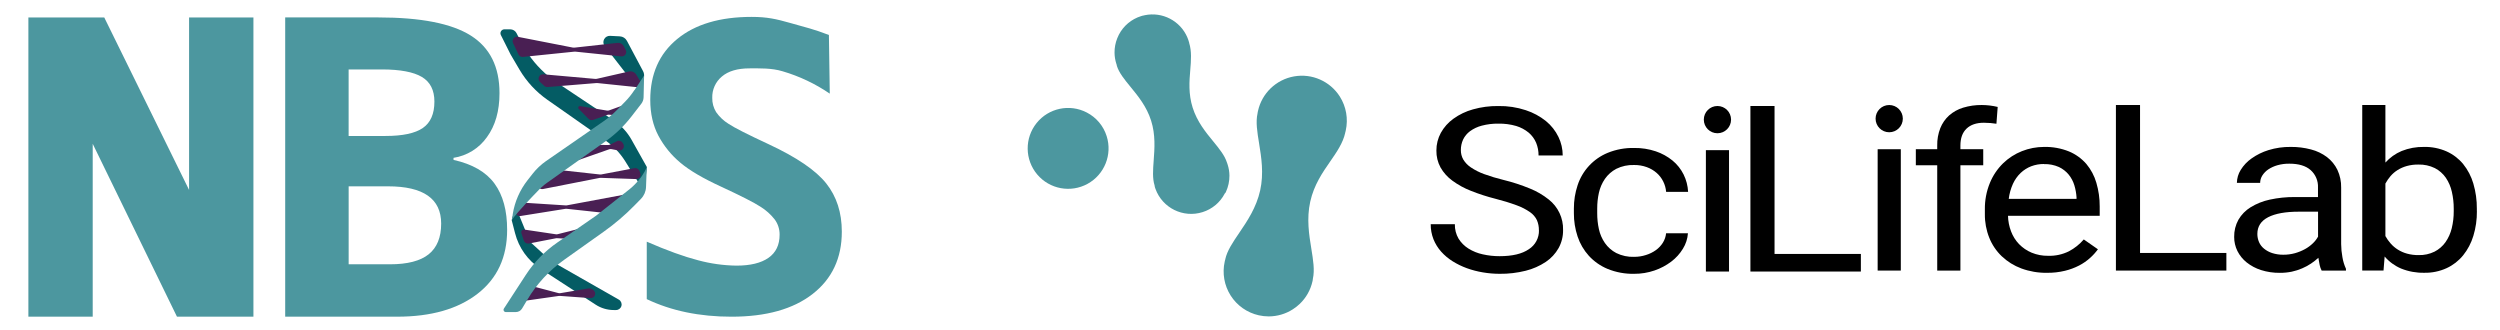
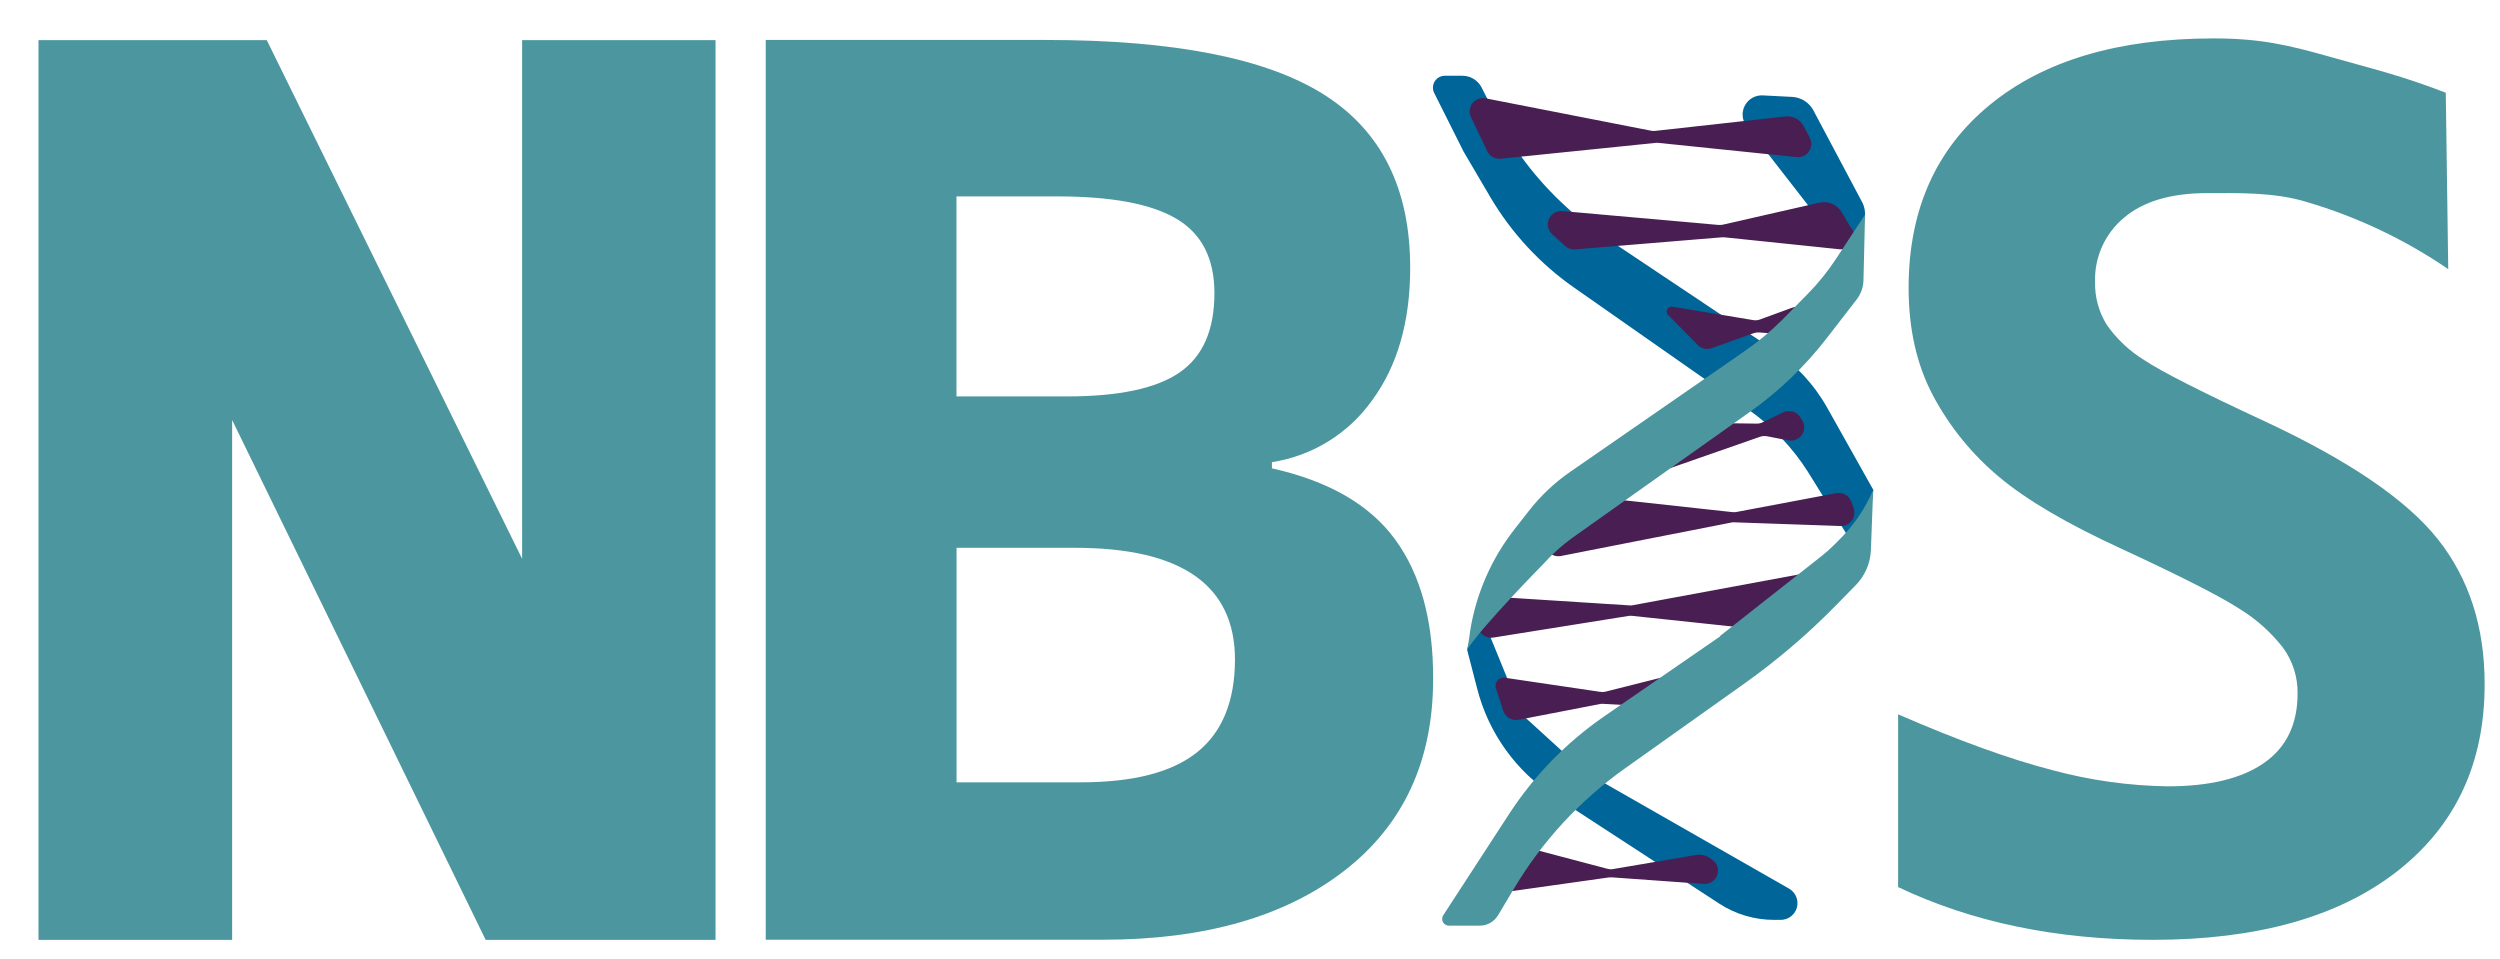
- <svg xmlns="http://www.w3.org/2000/svg" viewBox="0 0 1497.39 197.22">
+ <svg xmlns="http://www.w3.org/2000/svg" viewBox="0 0 497.98 190.99">
  <defs>
-     <style>.cls-1{fill:#4c979f;}.cls-2{fill:#045c64;}.cls-3{fill:#491f53;}</style>
+     <style>.cls-1{fill:#069;}.cls-2{fill:#491f53;}.cls-3{fill:#4c979f;}</style>
  </defs>
-   <g id="Layer_1_Image" data-name="Layer 1 Image">
-     <path d="M1160.31,162.06V99H1147.5V89.36h12.81V87.14a27.29,27.29,0,0,1,1.84-10.37,20.63,20.63,0,0,1,5.28-7.62,22.61,22.61,0,0,1,8.39-4.66A37,37,0,0,1,1187,62.9a41.13,41.13,0,0,1,9.53,1.15l-.76,10.07c-1-.17-2.24-.32-3.56-.43s-2.63-.17-3.93-.17q-6.73,0-10.42,3.53c-2.45,2.35-3.66,5.73-3.66,10.12v2.21h13.67V99h-13.67v63.09h-13.87Z" />
-     <path d="M921.73,137.93a14.66,14.66,0,0,0-1.18-6.06,12.36,12.36,0,0,0-4.12-4.8,34.35,34.35,0,0,0-8-4.1,125.16,125.16,0,0,0-12.74-3.92,117,117,0,0,1-14.65-4.74,48.47,48.47,0,0,1-11.16-6.12,25.22,25.22,0,0,1-7.07-7.89,20.47,20.47,0,0,1-2.47-10.14A21.85,21.85,0,0,1,863,79.57a25.73,25.73,0,0,1,7.54-8.46,36.81,36.81,0,0,1,11.69-5.6,53.33,53.33,0,0,1,15.21-2A49.76,49.76,0,0,1,913.87,66,38,38,0,0,1,926,72.56,27.92,27.92,0,0,1,933.44,82,25.54,25.54,0,0,1,936,93.11H921.53a19.59,19.59,0,0,0-1.45-7.59,16.33,16.33,0,0,0-4.45-6.06,21.68,21.68,0,0,0-7.49-4,36,36,0,0,0-10.63-1.41,37.06,37.06,0,0,0-10,1.22,21,21,0,0,0-7.05,3.32,13.59,13.59,0,0,0-4.13,5,14.91,14.91,0,0,0-1.34,6.31,11.19,11.19,0,0,0,1.45,5.65,15.11,15.11,0,0,0,4.54,4.71,36.44,36.44,0,0,0,7.9,4,108.33,108.33,0,0,0,11.56,3.49,110.16,110.16,0,0,1,16,5.21,44.86,44.86,0,0,1,11.13,6.49,22.44,22.44,0,0,1,8.64,18.36,21.69,21.69,0,0,1-2.69,10.8,24.35,24.35,0,0,1-7.68,8.27,38.49,38.49,0,0,1-12,5.28A61.39,61.39,0,0,1,898.22,164a59.87,59.87,0,0,1-10-.85,54.34,54.34,0,0,1-9.64-2.51,45.5,45.5,0,0,1-8.55-4.17,31.87,31.87,0,0,1-6.86-5.77,25.47,25.47,0,0,1-4.58-7.4,23.92,23.92,0,0,1-1.65-9h14.46a16.23,16.23,0,0,0,2.21,8.64,18.39,18.39,0,0,0,5.93,5.94,26.73,26.73,0,0,0,8.55,3.45,45,45,0,0,0,10.15,1.11q11.4,0,17.45-4.16a13.08,13.08,0,0,0,6.08-11.35Z" />
-     <path d="M978.82,153.83a22.4,22.4,0,0,0,7-1.08,20.56,20.56,0,0,0,6-2.95,15.73,15.73,0,0,0,4.19-4.47,13.12,13.12,0,0,0,1.91-5.6H1011a20.19,20.19,0,0,1-3,9.24,27.82,27.82,0,0,1-7,7.73A35.86,35.86,0,0,1,991,162a36.77,36.77,0,0,1-12.18,2,40,40,0,0,1-15.93-2.93,31.88,31.88,0,0,1-11.28-7.9,32.46,32.46,0,0,1-6.71-11.55,43.45,43.45,0,0,1-2.21-13.91v-2.82A43.62,43.62,0,0,1,944.9,111a31.63,31.63,0,0,1,18-19.44,39.66,39.66,0,0,1,15.88-2.93,39.17,39.17,0,0,1,12.94,2,32.07,32.07,0,0,1,10.05,5.53,25.7,25.7,0,0,1,6.64,8.36,26.39,26.39,0,0,1,2.69,10.41H997.94a17,17,0,0,0-1.76-6.27,16.53,16.53,0,0,0-3.93-5.1,18.56,18.56,0,0,0-5.88-3.45,21.54,21.54,0,0,0-7.59-1.28,22.35,22.35,0,0,0-10.68,2.28,19.27,19.27,0,0,0-6.81,6,23.91,23.91,0,0,0-3.63,8.4,43.05,43.05,0,0,0-1,9.37v2.82a43.64,43.64,0,0,0,1,9.51,23.32,23.32,0,0,0,3.61,8.35,19,19,0,0,0,6.81,6,22.44,22.44,0,0,0,10.74,2.28Z" />
-     <path d="M1062.89,152.1h51.69v10.54h-66.16V63.49h14.45V152.1Z" />
-     <path d="M1226,163.4a42.49,42.49,0,0,1-15.32-2.62,34.33,34.33,0,0,1-11.72-7.29,31.48,31.48,0,0,1-7.49-11.12,36.83,36.83,0,0,1-2.62-14.1v-2.82a40.31,40.31,0,0,1,3-15.87,35.12,35.12,0,0,1,7.9-11.76,34.39,34.39,0,0,1,11.3-7.29A36,36,0,0,1,1224.26,88a37.77,37.77,0,0,1,15,2.72,28.15,28.15,0,0,1,10.37,7.48,30.91,30.91,0,0,1,6,11.29,49.22,49.22,0,0,1,2,14.17v5.58h-54.93a28.26,28.26,0,0,0,1.85,9.39,22.32,22.32,0,0,0,4.79,7.6,22.77,22.77,0,0,0,7.49,5.1,24.86,24.86,0,0,0,9.92,1.88,26.1,26.1,0,0,0,12.43-2.69,30.62,30.62,0,0,0,8.92-7.11l8.46,5.9a32.47,32.47,0,0,1-4.73,5.21,31.16,31.16,0,0,1-6.49,4.49,37.68,37.68,0,0,1-8.5,3.17A43.36,43.36,0,0,1,1226,163.4Zm-1.72-65.17a21.15,21.15,0,0,0-7.72,1.37,19.48,19.48,0,0,0-6.3,4,21.54,21.54,0,0,0-4.6,6.51,30.86,30.86,0,0,0-2.51,9h40.6v-.94a31.8,31.8,0,0,0-1.3-7.18,18.8,18.8,0,0,0-3.37-6.38,17,17,0,0,0-5.88-4.58,20.61,20.61,0,0,0-8.92-1.74Z" />
-     <path d="M1281.81,151.51h51.69v10.55h-66.16V62.9h14.45v88.61Z" />
-     <path d="M1390.56,162.06a12.69,12.69,0,0,1-1.2-3.39c-.3-1.37-.54-2.78-.76-4.27a34.75,34.75,0,0,1-4.38,3.45,32.21,32.21,0,0,1-5.32,2.88,33.58,33.58,0,0,1-6.25,2,34.72,34.72,0,0,1-7.11.69,36.08,36.08,0,0,1-11.29-1.67,27.14,27.14,0,0,1-8.61-4.58,20.6,20.6,0,0,1-5.52-6.81,18.73,18.73,0,0,1-1.95-8.42,20.47,20.47,0,0,1,2.54-10.31,21.33,21.33,0,0,1,7.31-7.49,36.68,36.68,0,0,1,11.5-4.58,68.31,68.31,0,0,1,15.06-1.54h13.79v-5.71A13.18,13.18,0,0,0,1384,101.9q-4.35-3.87-12.8-3.86a25.26,25.26,0,0,0-7.12.93,19.35,19.35,0,0,0-5.51,2.52,12.38,12.38,0,0,0-3.56,3.67,8.32,8.32,0,0,0-1.28,4.36h-13.93a15,15,0,0,1,2.28-7.73,23.36,23.36,0,0,1,6.49-6.88,35.71,35.71,0,0,1,10.15-5A43.22,43.22,0,0,1,1372.05,88a45.83,45.83,0,0,1,12.17,1.52,27,27,0,0,1,9.55,4.58,21.48,21.48,0,0,1,6.23,7.62,24,24,0,0,1,2.25,10.68v33.79A44.47,44.47,0,0,0,1403,154a27,27,0,0,0,2.13,7v1.09h-14.54Zm-23-9.49a25.68,25.68,0,0,0,7.06-.93,28.78,28.78,0,0,0,6-2.45,22.16,22.16,0,0,0,4.68-3.45,16.65,16.65,0,0,0,3.11-4V126.79h-11.55q-11.91,0-18.36,3.32c-4.29,2.22-6.44,5.56-6.44,10a12.33,12.33,0,0,0,1,4.91,10.28,10.28,0,0,0,3,3.92,15,15,0,0,0,4.86,2.63A21.22,21.22,0,0,0,1367.55,152.57Z" />
-     <path d="M1483.55,126.51a49,49,0,0,1-2.11,14.74,34.4,34.4,0,0,1-6.14,11.69,27.65,27.65,0,0,1-9.9,7.68,30.71,30.71,0,0,1-13.34,2.76,35.12,35.12,0,0,1-13.87-2.52,26.73,26.73,0,0,1-9.89-7.22l-.68,8.4h-12.74V62.9h13.87V97.37a27.24,27.24,0,0,1,9.74-6.93A34.4,34.4,0,0,1,1451.91,88a31.93,31.93,0,0,1,13.52,2.7,27.47,27.47,0,0,1,9.89,7.55,33.67,33.67,0,0,1,6.1,11.69,51.66,51.66,0,0,1,2.1,15.15v1.39Zm-13.87-1.41a44.2,44.2,0,0,0-1.13-10.24,24.5,24.5,0,0,0-3.62-8.42,18.07,18.07,0,0,0-6.56-5.75,21.11,21.11,0,0,0-9.89-2.13,25.05,25.05,0,0,0-6.9.87,21.41,21.41,0,0,0-5.52,2.41,19.27,19.27,0,0,0-4.23,3.62,25.9,25.9,0,0,0-3.08,4.49V141.4a24.92,24.92,0,0,0,3.19,4.49,19.24,19.24,0,0,0,4.28,3.62,20.27,20.27,0,0,0,5.51,2.41,24.85,24.85,0,0,0,6.9.87,20.4,20.4,0,0,0,9.59-2.08,18.41,18.41,0,0,0,6.51-5.64,24.78,24.78,0,0,0,3.76-8.36,42.21,42.21,0,0,0,1.19-10.24Z" />
-     <path d="M1035.61,162.64h-13.86V89.94h13.86Z" />
-     <circle cx="1028.67" cy="71.65" r="8.16" />
-     <circle cx="1131.55" cy="71.06" r="8.16" />
-     <path d="M1138.5,162.06h-13.87V89.38h13.87Z" />
-     <path class="cls-1" d="M734.29,114.9a22.93,22.93,0,0,0,2.09-9.7,22.12,22.12,0,0,0-1.07-6.6c-.06-.17-.1-.34-.17-.52l-.07-.19c0-.11-.06-.22-.1-.33a.52.52,0,0,1-.07-.15c-1.34-4.3-4.53-8.2-8.22-12.72-4.54-5.53-9.66-11.78-12.33-20.22-2.6-8.21-2-15.84-1.43-22.57.48-5.75.91-11.2-.67-16.21v0c0-.05,0-.09,0-.13s-.06-.22-.08-.33l-.07-.15c0-.18-.11-.35-.15-.54-.11-.37-.24-.74-.37-1.09,0,0,0-.11-.06-.15-.11-.31-.24-.61-.37-.91,0,0,0,0,0-.05A22.74,22.74,0,0,0,685.66,9.11c-.32.06-.67.15-1,.24a.27.27,0,0,1-.13,0,9.12,9.12,0,0,0-1.1.32,22.48,22.48,0,0,0-13.31,11.18,21,21,0,0,0-.93,2.06,22.5,22.5,0,0,0-1.63,8.66,22.12,22.12,0,0,0,1.07,6.6v0c.06.17.1.35.17.52l.06.17a1,1,0,0,1,0,.11l.06.15a1,1,0,0,1,0,.11l0,.11c1.32,4.28,4.51,8.18,8.22,12.7,4.54,5.53,9.66,11.8,12.33,20.24s2.08,16.6,1.54,23.79c-.43,5.79-.8,10.78.54,15v0a1.12,1.12,0,0,1,0,.13c0,.11.06.22.08.33l0,.17c0,.18.11.35.15.55s.2.6.3.89a22.72,22.72,0,0,0,28.22,13.91,22.49,22.49,0,0,0,13.3-11.18C734,115.6,734.14,115.25,734.29,114.9Z" />
-     <path class="cls-1" d="M802.48,57.8a26.93,26.93,0,0,0-49,8.66l-.13.65-.05.22c0,.15-.06.31-.08.46v0a.23.23,0,0,1,0,.11v0c-1.18,5.19-.2,11.09.91,17.92,1.36,8.42,2.93,18,.65,28.26s-7.75,18.36-12.57,25.45c-3.88,5.71-7.22,10.64-8.33,15.76v0s0,.09,0,.13-.07.26-.11.39l-.07.22c0,.22-.11.43-.15.65A26.94,26.94,0,0,0,754,188.86a27.47,27.47,0,0,0,5.89.65,26.73,26.73,0,0,0,14.43-4.23,28.08,28.08,0,0,0,4.19-3.28,26.76,26.76,0,0,0,7.63-13.61c0-.21.09-.43.13-.63l0-.21c0-.15.06-.31.08-.46v0a.81.81,0,0,1,0-.11c1.17-5.21.19-11.11-.92-18-1.36-8.4-2.92-17.92-.65-28.21,2.22-10,7.4-17.53,12-24.13,3.91-5.64,7.6-11,8.94-17.06,0,0,0,0,0,0s0-.09,0-.13.06-.26.11-.39l.06-.22c0-.22.11-.43.15-.65A27.05,27.05,0,0,0,802.48,57.8Z" />
-     <path class="cls-1" d="M650.92,67.38a24.22,24.22,0,1,0,11.93,14.19A24,24,0,0,0,650.92,67.38Z" />
-   </g>
  <g id="Layer_2" data-name="Layer 2">
    <g id="g7130">
-       <path id="path7134" class="cls-2" d="M309.42,19.91h0a4.29,4.29,0,0,0-3.83-2.35h-3.5A2.37,2.37,0,0,0,300,21l5.85,11.67,5.34,9.09a57.89,57.89,0,0,0,16.66,18L362.6,84.11a43.48,43.48,0,0,1,11.84,12.41l11.35,18.25,1.66-14.7L378.3,83.75a33.81,33.81,0,0,0-10.75-11.62L329.88,47l-3.65-3.33a65.74,65.74,0,0,1-14.37-18.91l-2.44-4.82" />
-       <path id="path7136" class="cls-2" d="M330,156.27h0l-12.57-11.46-7.55-18.49.27-7.09-3.66,12.67,2,7.75a36.25,36.25,0,0,0,15.35,21.41l32.92,21.41a19.88,19.88,0,0,0,10.87,3.23H369a3.34,3.34,0,0,0,1.66-6.23L330,156.27" />
-       <path id="path7138" class="cls-2" d="M385.05,42.41h0l.14.27a5.15,5.15,0,0,1,.37,3.94l-1.42,4.63a1.79,1.79,0,0,1-3.12.57L362.2,27.63a3.82,3.82,0,0,1,3.21-6.16l5.85.3a5.09,5.09,0,0,1,4.25,2.71l9.54,17.93" />
-       <path id="path7140" class="cls-3" d="M374.78,29.9h0a2.65,2.65,0,0,1-2.61,3.88l-27.55-2.85a2.44,2.44,0,0,0-.54,0L313.2,34.1a2.65,2.65,0,0,1-2.66-1.5l-3.25-6.81a2.65,2.65,0,0,1,2.89-3.74l33.11,6.48a2.7,2.7,0,0,0,.8,0l25.83-2.86a3.68,3.68,0,0,1,3.66,1.93l1.2,2.27" />
-       <path id="path7142" class="cls-3" d="M383.22,48.11h0a2.56,2.56,0,0,1,.37,1.13h0a2.65,2.65,0,0,1-2.91,2.88l-22.91-2.38a2,2,0,0,0-.49,0L328,52.14a2.64,2.64,0,0,1-2-.69l-2.58-2.36a2.65,2.65,0,0,1,2-4.59l31.2,2.77a2.28,2.28,0,0,0,.82-.06l19.2-4.38a4.16,4.16,0,0,1,4.49,1.91l2,3.37" />
-       <path id="path7144" class="cls-3" d="M347.72,63.6l15.79,2.63a2.55,2.55,0,0,0,1.34-.12l6.48-2.35a2.64,2.64,0,0,1,3.4,3.36l-.12.36a2.64,2.64,0,0,1-2.71,1.77l-7.14-.56a2.69,2.69,0,0,0-1.09.14l-8.39,3a2.66,2.66,0,0,1-2.77-.64l-5.71-5.8a1,1,0,0,1,.92-1.77" />
-       <path id="path7146" class="cls-3" d="M313.75,144.08h0a2.66,2.66,0,0,0,3,1.78l16.4-3.18a2.76,2.76,0,0,1,.64,0l12.17.66a2.67,2.67,0,0,0,2.5-1.45l.43-.85a2.64,2.64,0,0,0-3-3.76l-11.91,3a2.75,2.75,0,0,1-1,.05l-18.92-2.82a1.61,1.61,0,0,0-1.78,2.1l1.48,4.55" />
-       <path id="path7148" class="cls-3" d="M369.51,84.59l-4.11,2a2.73,2.73,0,0,1-1.19.27l-16.82-.24a2.65,2.65,0,0,0-2.61,2l-.9,3.84a2.65,2.65,0,0,0,3.45,3.11l17.55-6.15a2.6,2.6,0,0,1,1.38-.1l4.29.82a2.65,2.65,0,0,0,2.74-4l-.39-.6a2.65,2.65,0,0,0-3.39-1" />
-       <path id="path7150" class="cls-3" d="M383.51,103.69h0a2.64,2.64,0,0,1-2.57,3.56l-21-.73a2.43,2.43,0,0,0-.6,0l-34.17,6.71a2.65,2.65,0,0,1-2.73-4l4.5-6.84a2.66,2.66,0,0,1,2.51-1.17l29.79,3.28a2.62,2.62,0,0,0,.79,0l20-3.78a2.69,2.69,0,0,1,3,1.71l.47,1.29" />
-       <path id="path7152" class="cls-3" d="M355.38,173.74h0a2.65,2.65,0,0,1-1.74,4.81l-18.17-1.31-.65,0L315,180.06a2.65,2.65,0,0,1-2.63-4l2.33-3.78a2.65,2.65,0,0,1,2.93-1.18l16.89,4.46a2.72,2.72,0,0,0,1.3,0l16.34-2.77a3.73,3.73,0,0,1,2.74.61l.48.34" />
-       <path id="path7154" class="cls-3" d="M374.89,116.43l-5.09,10.18a2.66,2.66,0,0,1-2.65,1.45l-27.7-3a3.3,3.3,0,0,0-.7,0l-27,4.32a2.65,2.65,0,0,1-2.71-3.94l1.6-2.76a2.67,2.67,0,0,1,2.46-1.31l25.64,1.65a2.93,2.93,0,0,0,.66,0l35.46-6.62h0" />
-       <path id="path7156" class="cls-1" d="M380.08,53.94l5.71-8.72-.31,13.07a6.54,6.54,0,0,1-1.37,3.85l-5.93,7.67a71.93,71.93,0,0,1-15.26,14.66l-35.25,25a36.14,36.14,0,0,0-6,5.38s-12.14,12.33-15.13,17c.47-2.42.59-3.72.59-3.72A44.19,44.19,0,0,1,316,107.92l2.93-3.74A37.23,37.23,0,0,1,327,96.51l34.57-23.92a53.18,53.18,0,0,0,7.64-6.41l5-5.08a45.19,45.19,0,0,0,5.78-7.16h0" />
-       <path id="path7158" class="cls-1" d="M357,129.21l-23.2,16.06a70.1,70.1,0,0,0-18.9,19.44l-13.08,20.11a1.35,1.35,0,0,0,1.13,2.09H309a4.31,4.31,0,0,0,3.68-2.09l3.16-5.29a78.87,78.87,0,0,1,22-23.87l23.92-17a134.45,134.45,0,0,0,18.26-15.6l3.92-4a10.59,10.59,0,0,0,3-7l.45-12,0,.06a31.46,31.46,0,0,1-6.83,10l-1,1a27,27,0,0,1-2.33,2.08L357,129.21" />
-       <path id="path7160" class="cls-1" d="M17,10.45V189.69H55.53V86.13L106,189.69h45.79V10.45H113.25V113.77L62.44,10.45Z" />
-       <path id="path7162" class="cls-1" d="M208.83,111.59V158.3h24.76q15.69,0,23.17-6t7.48-18.38q0-22.32-31.87-22.32Zm0-30.15h22.06q15.45,0,22.38-4.79t6.92-15.81q0-10.31-7.54-14.77t-23.84-4.48h-20V81.44Zm-38-71H226.6q38.13,0,55.36,10.85t17.22,34.51q0,16.06-7.54,26.36a30.11,30.11,0,0,1-20,12.38v1.23q17,3.8,24.58,14.22t7.53,27.71q0,24.51-17.71,38.24t-48.12,13.74H170.82V10.45" />
-       <path id="path7164" class="cls-1" d="M504.21,138.79q0,23.66-17.47,37.28t-48.6,13.62q-28.69,0-50.76-10.52V144.76q18.15,7.89,30.71,11.12a93.11,93.11,0,0,0,23,3.22q12.5,0,19.18-4.66t6.68-13.86a15.06,15.06,0,0,0-2.94-9.14,32.73,32.73,0,0,0-8.64-7.7q-5.7-3.7-23.23-11.83-16.44-7.53-24.64-14.46a54.36,54.36,0,0,1-13.12-16.12q-4.9-9.21-4.9-21.51,0-23.18,16.12-36.44t44.56-13.26c9.32,0,14.77,1.27,23.17,3.64,9.35,2.64,14.13,3.72,23.15,7.19L497,56.09A100,100,0,0,0,468.75,42.7c-6.5-2-13.78-1.75-19.83-1.75q-10.79,0-16.55,4.89a16,16,0,0,0-5.76,12.79,15.55,15.55,0,0,0,2.33,8.54,25.3,25.3,0,0,0,7.42,7q5.08,3.41,24.09,12.24,25.13,11.72,34.45,23.48t9.31,28.85" />
+       <path id="path7134" class="cls-1" d="M295.13,17.44h0a4.29,4.29,0,0,0-3.83-2.35h-3.5a2.37,2.37,0,0,0-2.12,3.43l5.85,11.67,5.34,9.09a57.74,57.74,0,0,0,16.66,18l34.78,24.34a43.48,43.48,0,0,1,11.84,12.41L371.5,112.3l1.66-14.7L364,81.28a33.81,33.81,0,0,0-10.75-11.62L315.59,44.5l-3.65-3.33a65.74,65.74,0,0,1-14.37-18.91l-2.44-4.82" />
+       <path id="path7136" class="cls-1" d="M315.75,153.8h0l-12.57-11.46-7.55-18.5.27-7.08-3.66,12.67,2,7.74a36.27,36.27,0,0,0,15.35,21.42L342.47,180a19.94,19.94,0,0,0,10.88,3.23h1.35a3.33,3.33,0,0,0,1.65-6.23l-40.6-23.2" />
+       <path id="path7138" class="cls-1" d="M370.75,39.94h0l.15.27a5.13,5.13,0,0,1,.37,3.93l-1.42,4.64a1.79,1.79,0,0,1-3.12.57l-18.82-24.2A3.82,3.82,0,0,1,351.12,19l5.85.3a5.1,5.1,0,0,1,4.25,2.7l9.53,17.94" />
+       <path id="path7140" class="cls-2" d="M360.49,27.43h0a2.64,2.64,0,0,1-2.61,3.87l-27.55-2.84a2.44,2.44,0,0,0-.54,0l-30.88,3.16a2.63,2.63,0,0,1-2.66-1.49L293,23.32a2.65,2.65,0,0,1,2.89-3.74L329,26.06a2.7,2.7,0,0,0,.8,0l25.83-2.86a3.67,3.67,0,0,1,3.66,1.93l1.2,2.27" />
+       <path id="path7142" class="cls-2" d="M368.93,45.64h0a2.56,2.56,0,0,1,.37,1.13h0a2.65,2.65,0,0,1-2.91,2.88l-22.91-2.38a2.69,2.69,0,0,0-.49,0l-29.25,2.41a2.63,2.63,0,0,1-2-.69l-2.58-2.36a2.65,2.65,0,0,1,2-4.59l31.2,2.77a2.84,2.84,0,0,0,.82-.06l19.2-4.38a4.16,4.16,0,0,1,4.49,1.91l2,3.37" />
+       <path id="path7144" class="cls-2" d="M333.43,61.13l15.79,2.63a2.55,2.55,0,0,0,1.34-.12L357,61.29a2.64,2.64,0,0,1,3.4,3.36l-.12.36a2.64,2.64,0,0,1-2.71,1.77l-7.14-.56a2.69,2.69,0,0,0-1.09.14l-8.39,3a2.63,2.63,0,0,1-2.77-.63l-5.71-5.8a1,1,0,0,1,.92-1.77" />
+       <path id="path7146" class="cls-2" d="M299.46,141.61h0a2.64,2.64,0,0,0,3,1.77l16.4-3.17a2.76,2.76,0,0,1,.64,0l12.17.65a2.64,2.64,0,0,0,2.5-1.44l.43-.85a2.65,2.65,0,0,0-3-3.77l-11.91,3a2.56,2.56,0,0,1-1,0L299.76,135a1.61,1.61,0,0,0-1.78,2.1l1.48,4.55" />
+       <path id="path7148" class="cls-2" d="M355.22,82.12l-4.11,2a2.6,2.6,0,0,1-1.2.26l-16.81-.23a2.64,2.64,0,0,0-2.61,2L329.58,90A2.65,2.65,0,0,0,333,93.14L350.59,87a2.7,2.7,0,0,1,1.38-.1l4.29.83a2.65,2.65,0,0,0,2.74-4l-.39-.6a2.64,2.64,0,0,0-3.39-1" />
+       <path id="path7150" class="cls-2" d="M369.22,101.21h0a2.65,2.65,0,0,1-2.57,3.57l-21-.73a2.43,2.43,0,0,0-.6,0l-34.18,6.71a2.65,2.65,0,0,1-2.72-4l4.5-6.84a2.69,2.69,0,0,1,2.51-1.18L345,102a2.9,2.9,0,0,0,.78,0l20-3.77a2.69,2.69,0,0,1,3,1.71l.47,1.28" />
+       <path id="path7152" class="cls-2" d="M341.09,171.26h0a2.65,2.65,0,0,1-1.74,4.81l-18.17-1.3-.65,0-19.83,2.8a2.65,2.65,0,0,1-2.62-4l2.33-3.79a2.65,2.65,0,0,1,2.93-1.17l16.89,4.46a2.72,2.72,0,0,0,1.3,0l16.34-2.77a3.64,3.64,0,0,1,2.74.61l.48.33" />
+       <path id="path7154" class="cls-2" d="M360.6,114l-5.09,10.18a2.65,2.65,0,0,1-2.65,1.44l-27.7-2.94a2.74,2.74,0,0,0-.7,0l-27,4.32a2.65,2.65,0,0,1-2.71-4l1.6-2.75a2.65,2.65,0,0,1,2.46-1.31l25.64,1.64a2.1,2.1,0,0,0,.66,0L360.6,114h0" />
+       <path id="path7156" class="cls-3" d="M365.78,51.47l5.72-8.72-.31,13.07a6.56,6.56,0,0,1-1.37,3.85l-5.93,7.67A72.17,72.17,0,0,1,348.63,82l-35.25,25a36.14,36.14,0,0,0-6,5.38s-12.14,12.33-15.13,17c.47-2.42.59-3.72.59-3.72a44.28,44.28,0,0,1,8.85-20.26l2.94-3.75A37.19,37.19,0,0,1,312.75,94l34.57-23.92A53.83,53.83,0,0,0,355,63.71l5-5.08a45.64,45.64,0,0,0,5.78-7.16h0" />
+       <path id="path7158" class="cls-3" d="M342.67,126.74l-23.2,16a70.13,70.13,0,0,0-18.9,19.45l-13.08,20.11a1.35,1.35,0,0,0,1.13,2.09h6.11a4.31,4.31,0,0,0,3.68-2.09l3.16-5.3a79,79,0,0,1,22-23.86l23.92-17a135.17,135.17,0,0,0,18.26-15.6l3.92-4a10.59,10.59,0,0,0,3-7l.45-12,0,.05a31.22,31.22,0,0,1-6.83,10l-1,1a27,27,0,0,1-2.33,2.08l-20.33,16" />
+       <path id="path7160" class="cls-3" d="M7.67,8V187.21H46.24V83.66l50.5,103.55h45.79V8H104V111.3L53.14,8Z" />
+       <path id="path7162" class="cls-3" d="M190.54,109.12v46.71H215.3q15.69,0,23.17-6T246,131.43q0-22.31-31.88-22.31Zm0-30.16H212.6q15.45,0,22.38-4.78t6.92-15.81q0-10.3-7.54-14.78t-23.84-4.47h-20V79Zm-38-71h55.78q38.13,0,55.35,10.85t17.23,34.51q0,16.06-7.54,26.36a30.15,30.15,0,0,1-20,12.38v1.23q17,3.8,24.58,14.22t7.53,27.7q0,24.53-17.71,38.25t-48.12,13.73H152.53V8" />
+       <path id="path7164" class="cls-3" d="M494.92,136.32q0,23.66-17.47,37.27t-48.61,13.62q-28.68,0-50.75-10.51V142.29q18.15,7.89,30.71,11.11a93.16,93.16,0,0,0,23,3.23q12.49,0,19.18-4.66t6.68-13.86a15.06,15.06,0,0,0-2.94-9.14,32.56,32.56,0,0,0-8.64-7.7q-5.7-3.7-23.23-11.83Q406.4,101.91,398.2,95a54.27,54.27,0,0,1-13.12-16.13q-4.9-9.19-4.9-21.5,0-23.18,16.12-36.44T440.86,7.65c9.32,0,14.77,1.27,23.17,3.64,9.35,2.64,14.13,3.72,23.15,7.18l.49,35.14a99.9,99.9,0,0,0-28.21-13.38c-6.5-2-13.78-1.76-19.83-1.76q-10.78,0-16.55,4.9a16,16,0,0,0-5.76,12.79,15.55,15.55,0,0,0,2.33,8.54,25.18,25.18,0,0,0,7.42,7q5.08,3.41,24.09,12.24,25.13,11.72,34.45,23.48t9.31,28.85" />
    </g>
  </g>
</svg>
